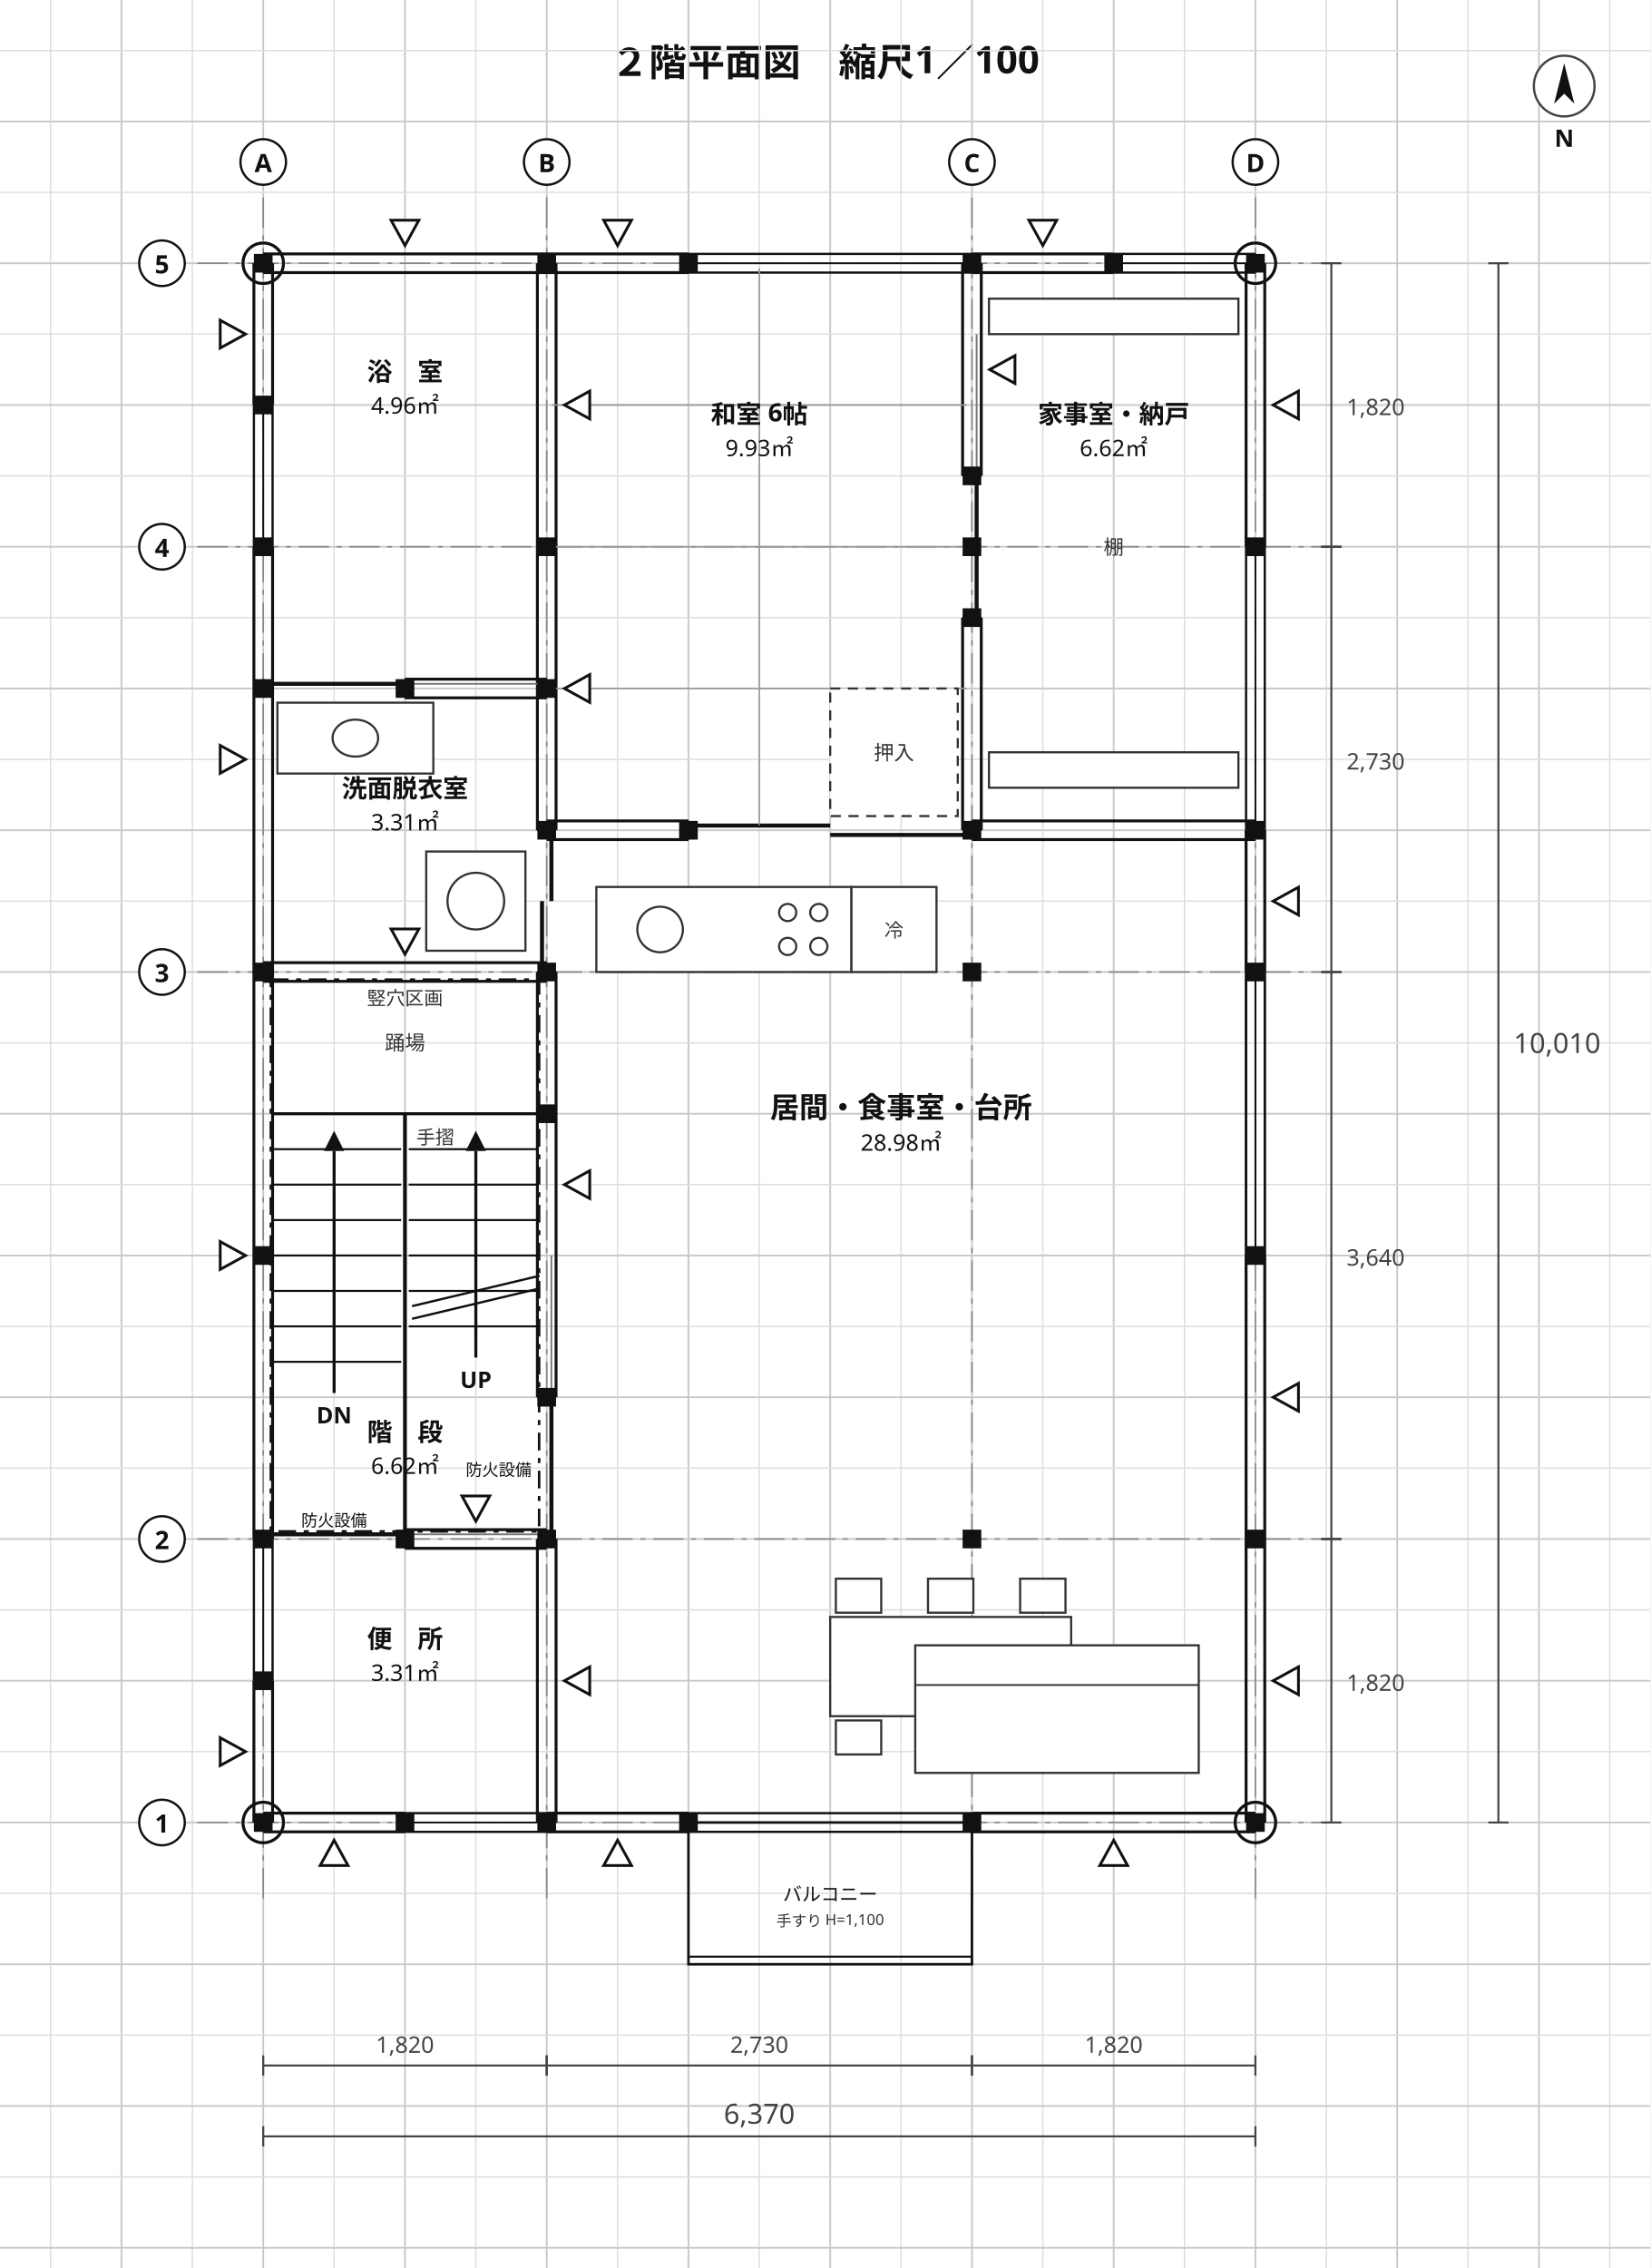
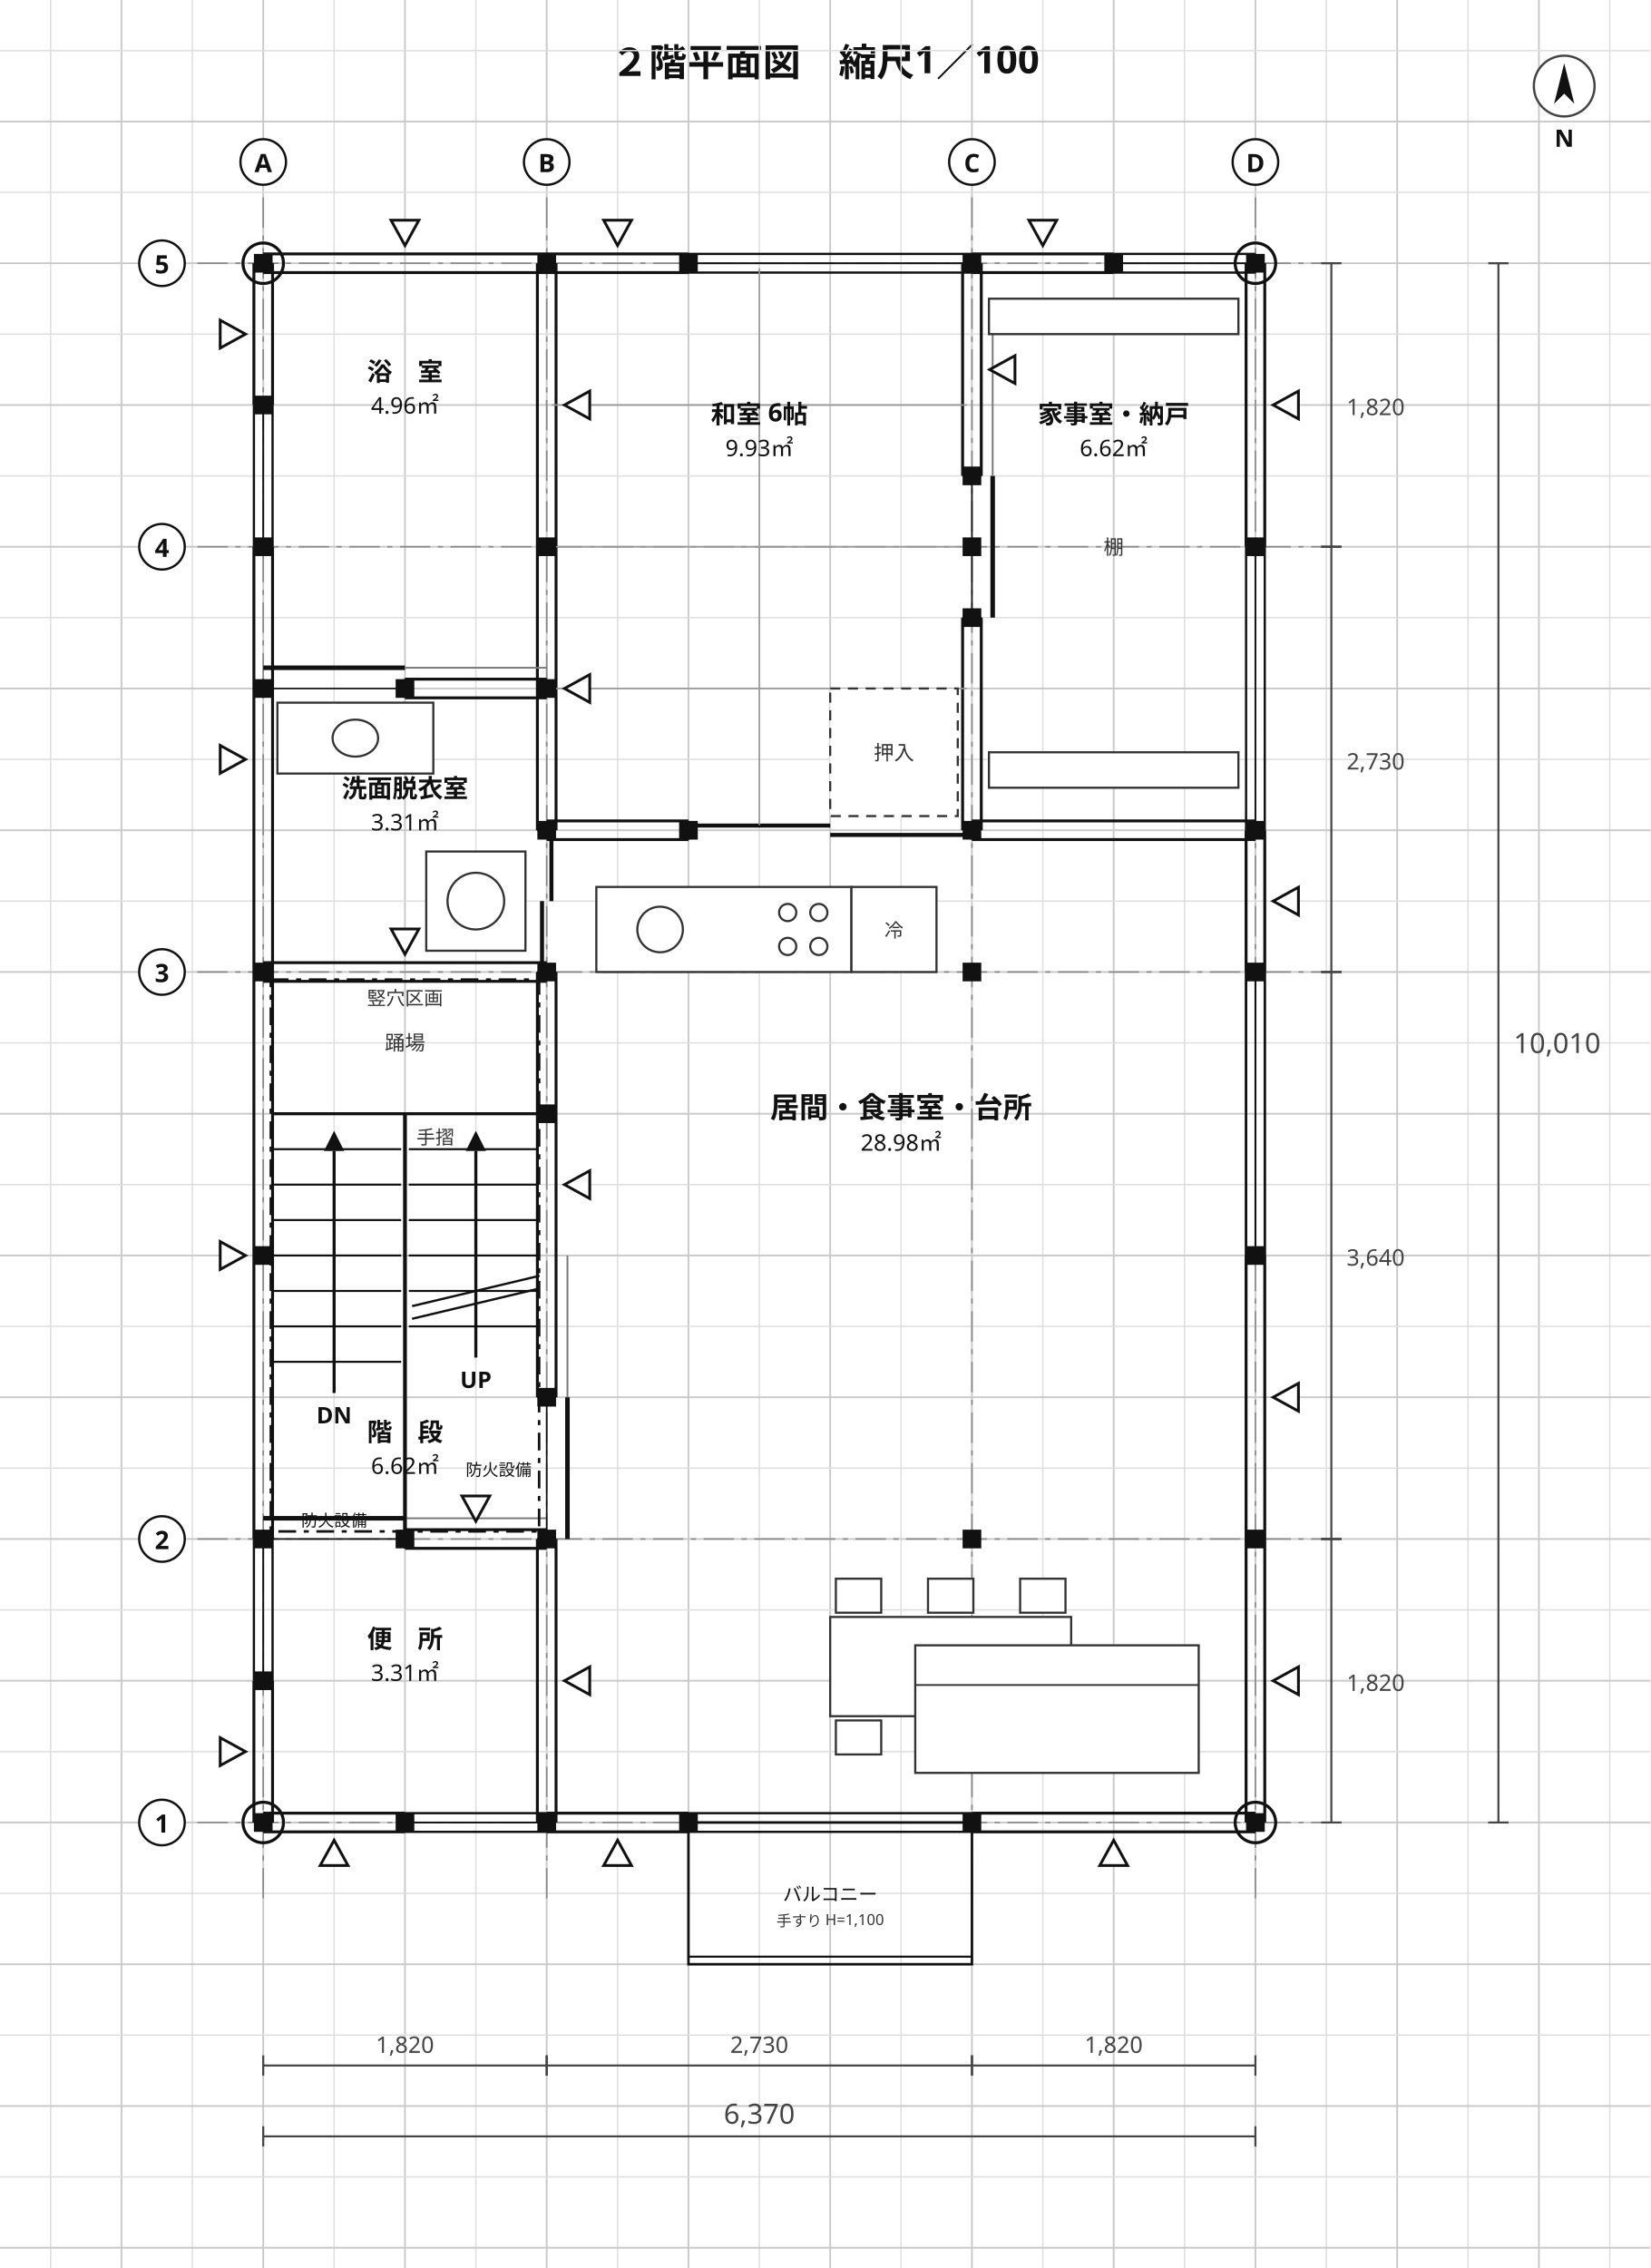
<svg xmlns="http://www.w3.org/2000/svg" viewBox="0 0 652 896" width="652" height="896" font-family="'Hiragino Sans','Hiragino Kaku Gothic ProN','Noto Sans JP','Yu Gothic',Meiryo,'IPAGothic',sans-serif">
  <rect width="652" height="896" fill="#ffffff" />
  <text x="326" y="30" font-size="15" text-anchor="middle" fill="#111" font-weight="700" font-family="'Hiragino Sans','Hiragino Kaku Gothic ProN','Noto Sans JP','Yu Gothic',Meiryo,'IPAGothic',sans-serif">２階平面図　縮尺1／100</text>
  <line x1="20" y1="0" x2="20" y2="896" stroke="#dedede" stroke-width="0.55" />
  <line x1="48" y1="0" x2="48" y2="896" stroke="#c9c9c9" stroke-width="0.7" />
  <line x1="76" y1="0" x2="76" y2="896" stroke="#dedede" stroke-width="0.55" />
  <line x1="104" y1="0" x2="104" y2="896" stroke="#c9c9c9" stroke-width="0.7" />
  <line x1="132" y1="0" x2="132" y2="896" stroke="#dedede" stroke-width="0.55" />
  <line x1="160" y1="0" x2="160" y2="896" stroke="#c9c9c9" stroke-width="0.7" />
  <line x1="188" y1="0" x2="188" y2="896" stroke="#dedede" stroke-width="0.55" />
  <line x1="216" y1="0" x2="216" y2="896" stroke="#c9c9c9" stroke-width="0.7" />
  <line x1="244" y1="0" x2="244" y2="896" stroke="#dedede" stroke-width="0.55" />
  <line x1="272" y1="0" x2="272" y2="896" stroke="#c9c9c9" stroke-width="0.7" />
  <line x1="300" y1="0" x2="300" y2="896" stroke="#dedede" stroke-width="0.55" />
  <line x1="328" y1="0" x2="328" y2="896" stroke="#c9c9c9" stroke-width="0.7" />
  <line x1="356" y1="0" x2="356" y2="896" stroke="#dedede" stroke-width="0.55" />
  <line x1="384" y1="0" x2="384" y2="896" stroke="#c9c9c9" stroke-width="0.7" />
  <line x1="412" y1="0" x2="412" y2="896" stroke="#dedede" stroke-width="0.55" />
  <line x1="440" y1="0" x2="440" y2="896" stroke="#c9c9c9" stroke-width="0.7" />
  <line x1="468" y1="0" x2="468" y2="896" stroke="#dedede" stroke-width="0.55" />
  <line x1="496" y1="0" x2="496" y2="896" stroke="#c9c9c9" stroke-width="0.7" />
  <line x1="524" y1="0" x2="524" y2="896" stroke="#dedede" stroke-width="0.55" />
  <line x1="552" y1="0" x2="552" y2="896" stroke="#c9c9c9" stroke-width="0.7" />
  <line x1="580" y1="0" x2="580" y2="896" stroke="#dedede" stroke-width="0.55" />
  <line x1="608" y1="0" x2="608" y2="896" stroke="#c9c9c9" stroke-width="0.7" />
  <line x1="636" y1="0" x2="636" y2="896" stroke="#dedede" stroke-width="0.55" />
  <line x1="0" y1="20" x2="652" y2="20" stroke="#dedede" stroke-width="0.55" />
  <line x1="0" y1="48" x2="652" y2="48" stroke="#c9c9c9" stroke-width="0.7" />
  <line x1="0" y1="76" x2="652" y2="76" stroke="#dedede" stroke-width="0.55" />
  <line x1="0" y1="104" x2="652" y2="104" stroke="#c9c9c9" stroke-width="0.7" />
  <line x1="0" y1="132" x2="652" y2="132" stroke="#dedede" stroke-width="0.55" />
  <line x1="0" y1="160" x2="652" y2="160" stroke="#c9c9c9" stroke-width="0.7" />
  <line x1="0" y1="188" x2="652" y2="188" stroke="#dedede" stroke-width="0.55" />
  <line x1="0" y1="216" x2="652" y2="216" stroke="#c9c9c9" stroke-width="0.7" />
  <line x1="0" y1="244" x2="652" y2="244" stroke="#dedede" stroke-width="0.55" />
  <line x1="0" y1="272" x2="652" y2="272" stroke="#c9c9c9" stroke-width="0.7" />
  <line x1="0" y1="300" x2="652" y2="300" stroke="#dedede" stroke-width="0.55" />
  <line x1="0" y1="328" x2="652" y2="328" stroke="#c9c9c9" stroke-width="0.7" />
  <line x1="0" y1="356" x2="652" y2="356" stroke="#dedede" stroke-width="0.55" />
  <line x1="0" y1="384" x2="652" y2="384" stroke="#c9c9c9" stroke-width="0.7" />
  <line x1="0" y1="412" x2="652" y2="412" stroke="#dedede" stroke-width="0.55" />
  <line x1="0" y1="440" x2="652" y2="440" stroke="#c9c9c9" stroke-width="0.7" />
  <line x1="0" y1="468" x2="652" y2="468" stroke="#dedede" stroke-width="0.55" />
  <line x1="0" y1="496" x2="652" y2="496" stroke="#c9c9c9" stroke-width="0.7" />
  <line x1="0" y1="524" x2="652" y2="524" stroke="#dedede" stroke-width="0.55" />
  <line x1="0" y1="552" x2="652" y2="552" stroke="#c9c9c9" stroke-width="0.7" />
  <line x1="0" y1="580" x2="652" y2="580" stroke="#dedede" stroke-width="0.55" />
  <line x1="0" y1="608" x2="652" y2="608" stroke="#c9c9c9" stroke-width="0.7" />
  <line x1="0" y1="636" x2="652" y2="636" stroke="#dedede" stroke-width="0.55" />
  <line x1="0" y1="664" x2="652" y2="664" stroke="#c9c9c9" stroke-width="0.7" />
  <line x1="0" y1="692" x2="652" y2="692" stroke="#dedede" stroke-width="0.55" />
  <line x1="0" y1="720" x2="652" y2="720" stroke="#c9c9c9" stroke-width="0.7" />
  <line x1="0" y1="748" x2="652" y2="748" stroke="#dedede" stroke-width="0.55" />
  <line x1="0" y1="776" x2="652" y2="776" stroke="#c9c9c9" stroke-width="0.7" />
  <line x1="0" y1="804" x2="652" y2="804" stroke="#dedede" stroke-width="0.55" />
  <line x1="0" y1="832" x2="652" y2="832" stroke="#c9c9c9" stroke-width="0.7" />
  <line x1="0" y1="860" x2="652" y2="860" stroke="#dedede" stroke-width="0.55" />
  <line x1="0" y1="888" x2="652" y2="888" stroke="#c9c9c9" stroke-width="0.7" />
  <line x1="104" y1="78" x2="104" y2="750" stroke="#888" stroke-width="0.6" stroke-dasharray="12 3 2 3" />
  <line x1="216" y1="78" x2="216" y2="750" stroke="#888" stroke-width="0.6" stroke-dasharray="12 3 2 3" />
  <line x1="384" y1="78" x2="384" y2="750" stroke="#888" stroke-width="0.6" stroke-dasharray="12 3 2 3" />
  <line x1="496" y1="78" x2="496" y2="750" stroke="#888" stroke-width="0.6" stroke-dasharray="12 3 2 3" />
  <line x1="78" y1="720" x2="526" y2="720" stroke="#888" stroke-width="0.6" stroke-dasharray="12 3 2 3" />
  <line x1="78" y1="608" x2="526" y2="608" stroke="#888" stroke-width="0.6" stroke-dasharray="12 3 2 3" />
  <line x1="78" y1="384" x2="526" y2="384" stroke="#888" stroke-width="0.6" stroke-dasharray="12 3 2 3" />
  <line x1="78" y1="216" x2="526" y2="216" stroke="#888" stroke-width="0.6" stroke-dasharray="12 3 2 3" />
  <line x1="78" y1="104" x2="526" y2="104" stroke="#888" stroke-width="0.6" stroke-dasharray="12 3 2 3" />
  <line x1="100.31" y1="720" x2="100.31" y2="664" stroke="#111" stroke-width="1.15" />
  <line x1="107.69" y1="720" x2="107.69" y2="664" stroke="#111" stroke-width="1.15" />
  <line x1="100.31" y1="608" x2="100.31" y2="216" stroke="#111" stroke-width="1.15" />
  <line x1="107.69" y1="608" x2="107.69" y2="216" stroke="#111" stroke-width="1.15" />
  <line x1="100.31" y1="160" x2="100.31" y2="104" stroke="#111" stroke-width="1.15" />
  <line x1="107.69" y1="160" x2="107.69" y2="104" stroke="#111" stroke-width="1.15" />
  <line x1="212.31" y1="720" x2="212.31" y2="608" stroke="#111" stroke-width="1.15" />
  <line x1="219.69" y1="720" x2="219.69" y2="608" stroke="#111" stroke-width="1.15" />
  <line x1="212.31" y1="552" x2="212.31" y2="384" stroke="#111" stroke-width="1.15" />
  <line x1="219.69" y1="552" x2="219.69" y2="384" stroke="#111" stroke-width="1.15" />
  <line x1="212.31" y1="328" x2="212.31" y2="104" stroke="#111" stroke-width="1.15" />
  <line x1="219.69" y1="328" x2="219.69" y2="104" stroke="#111" stroke-width="1.15" />
  <line x1="104" y1="716.31" x2="160" y2="716.31" stroke="#111" stroke-width="1.15" />
  <line x1="104" y1="723.69" x2="160" y2="723.69" stroke="#111" stroke-width="1.15" />
  <line x1="216" y1="716.31" x2="272" y2="716.31" stroke="#111" stroke-width="1.15" />
  <line x1="216" y1="723.69" x2="272" y2="723.69" stroke="#111" stroke-width="1.15" />
  <line x1="384" y1="716.31" x2="496" y2="716.31" stroke="#111" stroke-width="1.15" />
  <line x1="384" y1="723.69" x2="496" y2="723.69" stroke="#111" stroke-width="1.15" />
  <line x1="160" y1="604.31" x2="216" y2="604.31" stroke="#111" stroke-width="1.15" />
  <line x1="160" y1="611.69" x2="216" y2="611.69" stroke="#111" stroke-width="1.15" />
  <line x1="104" y1="380.31" x2="216" y2="380.31" stroke="#111" stroke-width="1.15" />
  <line x1="104" y1="387.69" x2="216" y2="387.69" stroke="#111" stroke-width="1.15" />
  <line x1="160" y1="268.31" x2="216" y2="268.31" stroke="#111" stroke-width="1.15" />
  <line x1="160" y1="275.69" x2="216" y2="275.69" stroke="#111" stroke-width="1.15" />
  <line x1="104" y1="100.31" x2="272" y2="100.31" stroke="#111" stroke-width="1.15" />
  <line x1="104" y1="107.69" x2="272" y2="107.69" stroke="#111" stroke-width="1.15" />
  <line x1="384" y1="100.31" x2="440" y2="100.31" stroke="#111" stroke-width="1.15" />
  <line x1="384" y1="107.69" x2="440" y2="107.69" stroke="#111" stroke-width="1.15" />
  <line x1="492.31" y1="720" x2="492.31" y2="496" stroke="#111" stroke-width="1.15" />
  <line x1="499.69" y1="720" x2="499.69" y2="496" stroke="#111" stroke-width="1.15" />
  <line x1="492.31" y1="384" x2="492.31" y2="328" stroke="#111" stroke-width="1.15" />
  <line x1="499.69" y1="384" x2="499.69" y2="328" stroke="#111" stroke-width="1.15" />
  <line x1="492.31" y1="216" x2="492.31" y2="104" stroke="#111" stroke-width="1.15" />
  <line x1="499.69" y1="216" x2="499.69" y2="104" stroke="#111" stroke-width="1.15" />
  <line x1="216" y1="324.31" x2="272" y2="324.31" stroke="#111" stroke-width="1.15" />
  <line x1="216" y1="331.69" x2="272" y2="331.69" stroke="#111" stroke-width="1.15" />
  <line x1="384" y1="324.31" x2="496" y2="324.31" stroke="#111" stroke-width="1.15" />
  <line x1="384" y1="331.69" x2="496" y2="331.69" stroke="#111" stroke-width="1.15" />
  <line x1="380.31" y1="328" x2="380.31" y2="244" stroke="#111" stroke-width="1.15" />
  <line x1="387.69" y1="328" x2="387.69" y2="244" stroke="#111" stroke-width="1.15" />
  <line x1="380.31" y1="188" x2="380.31" y2="104" stroke="#111" stroke-width="1.15" />
  <line x1="387.69" y1="188" x2="387.69" y2="104" stroke="#111" stroke-width="1.15" />
  <line x1="272" y1="716.31" x2="384" y2="716.31" stroke="#111" stroke-width="0.9" />
  <line x1="272" y1="723.69" x2="384" y2="723.69" stroke="#111" stroke-width="0.9" />
  <line x1="272" y1="720" x2="384" y2="720" stroke="#111" stroke-width="0.7" />
  <line x1="272" y1="716.31" x2="272" y2="723.69" stroke="#111" stroke-width="1.0" />
  <line x1="384" y1="716.31" x2="384" y2="723.69" stroke="#111" stroke-width="1.0" />
  <line x1="160" y1="716.31" x2="216" y2="716.31" stroke="#111" stroke-width="0.9" />
  <line x1="160" y1="723.69" x2="216" y2="723.69" stroke="#111" stroke-width="0.9" />
  <line x1="160" y1="720" x2="216" y2="720" stroke="#111" stroke-width="0.7" />
  <line x1="160" y1="716.31" x2="160" y2="723.69" stroke="#111" stroke-width="1.0" />
  <line x1="216" y1="716.31" x2="216" y2="723.69" stroke="#111" stroke-width="1.0" />
  <line x1="272" y1="100.31" x2="384" y2="100.31" stroke="#111" stroke-width="0.9" />
  <line x1="272" y1="107.69" x2="384" y2="107.69" stroke="#111" stroke-width="0.9" />
  <line x1="272" y1="104" x2="384" y2="104" stroke="#111" stroke-width="0.7" />
  <line x1="272" y1="100.31" x2="272" y2="107.69" stroke="#111" stroke-width="1.0" />
  <line x1="384" y1="100.31" x2="384" y2="107.69" stroke="#111" stroke-width="1.0" />
  <line x1="440" y1="100.31" x2="496" y2="100.31" stroke="#111" stroke-width="0.9" />
  <line x1="440" y1="107.69" x2="496" y2="107.69" stroke="#111" stroke-width="0.9" />
  <line x1="440" y1="104" x2="496" y2="104" stroke="#111" stroke-width="0.7" />
  <line x1="440" y1="100.31" x2="440" y2="107.69" stroke="#111" stroke-width="1.0" />
  <line x1="496" y1="100.31" x2="496" y2="107.69" stroke="#111" stroke-width="1.0" />
  <line x1="100.31" y1="664" x2="100.31" y2="608" stroke="#111" stroke-width="0.9" />
  <line x1="107.69" y1="664" x2="107.69" y2="608" stroke="#111" stroke-width="0.9" />
  <line x1="104" y1="664" x2="104" y2="608" stroke="#111" stroke-width="0.7" />
  <line x1="100.31" y1="664" x2="107.69" y2="664" stroke="#111" stroke-width="1.0" />
  <line x1="100.31" y1="608" x2="107.69" y2="608" stroke="#111" stroke-width="1.0" />
  <line x1="100.31" y1="216" x2="100.31" y2="160" stroke="#111" stroke-width="0.9" />
  <line x1="107.69" y1="216" x2="107.69" y2="160" stroke="#111" stroke-width="0.9" />
  <line x1="104" y1="216" x2="104" y2="160" stroke="#111" stroke-width="0.7" />
  <line x1="100.31" y1="216" x2="107.69" y2="216" stroke="#111" stroke-width="1.0" />
  <line x1="100.31" y1="160" x2="107.69" y2="160" stroke="#111" stroke-width="1.0" />
  <line x1="492.31" y1="496" x2="492.31" y2="384" stroke="#111" stroke-width="0.9" />
  <line x1="499.69" y1="496" x2="499.69" y2="384" stroke="#111" stroke-width="0.9" />
  <line x1="496" y1="496" x2="496" y2="384" stroke="#111" stroke-width="0.7" />
  <line x1="492.31" y1="496" x2="499.69" y2="496" stroke="#111" stroke-width="1.0" />
  <line x1="492.31" y1="384" x2="499.69" y2="384" stroke="#111" stroke-width="1.0" />
  <line x1="492.31" y1="496" x2="492.31" y2="384" stroke="#111" stroke-width="0.9" />
  <line x1="499.69" y1="496" x2="499.69" y2="384" stroke="#111" stroke-width="0.9" />
  <line x1="496" y1="496" x2="496" y2="384" stroke="#111" stroke-width="0.7" />
  <line x1="492.31" y1="496" x2="499.69" y2="496" stroke="#111" stroke-width="1.0" />
  <line x1="492.31" y1="384" x2="499.69" y2="384" stroke="#111" stroke-width="1.0" />
  <line x1="492.31" y1="328" x2="492.31" y2="216" stroke="#111" stroke-width="0.9" />
  <line x1="499.69" y1="328" x2="499.69" y2="216" stroke="#111" stroke-width="0.9" />
  <line x1="496" y1="328" x2="496" y2="216" stroke="#111" stroke-width="0.7" />
  <line x1="492.31" y1="328" x2="499.69" y2="328" stroke="#111" stroke-width="1.0" />
  <line x1="492.31" y1="216" x2="499.69" y2="216" stroke="#111" stroke-width="1.0" />
  <line x1="104" y1="604.31" x2="104" y2="611.69" stroke="#111" stroke-width="1.0" />
  <line x1="160" y1="604.31" x2="160" y2="611.69" stroke="#111" stroke-width="1.0" />
-   <line x1="104" y1="606.15" x2="160" y2="606.15" stroke="#111" stroke-width="1.6" />
-   <line x1="160" y1="606.15" x2="216" y2="606.15" stroke="#777" stroke-width="0.7" />
+   <line x1="104" y1="608" x2="160" y2="608" stroke="#111" stroke-width="0.6" />
+   <line x1="104" y1="599.81" x2="160" y2="599.81" stroke="#111" stroke-width="1.8" />
+   <line x1="160" y1="599.81" x2="216" y2="599.81" stroke="#777" stroke-width="0.7" />
  <text x="132" y="603" font-size="6.5" text-anchor="middle" fill="#111" font-weight="400" font-family="'Hiragino Sans','Hiragino Kaku Gothic ProN','Noto Sans JP','Yu Gothic',Meiryo,'IPAGothic',sans-serif">防火設備</text>
  <line x1="212.31" y1="608" x2="219.69" y2="608" stroke="#111" stroke-width="1.0" />
  <line x1="212.31" y1="552" x2="219.69" y2="552" stroke="#111" stroke-width="1.0" />
-   <line x1="217.85" y1="608" x2="217.85" y2="552" stroke="#111" stroke-width="1.6" />
-   <line x1="217.85" y1="552" x2="217.85" y2="496" stroke="#777" stroke-width="0.7" />
+   <line x1="216" y1="608" x2="216" y2="552" stroke="#111" stroke-width="0.6" />
+   <line x1="224.19" y1="608" x2="224.19" y2="552" stroke="#111" stroke-width="1.8" />
+   <line x1="224.19" y1="552" x2="224.19" y2="496" stroke="#777" stroke-width="0.7" />
  <text x="210" y="583" font-size="6.5" text-anchor="end" fill="#111" font-weight="400" font-family="'Hiragino Sans','Hiragino Kaku Gothic ProN','Noto Sans JP','Yu Gothic',Meiryo,'IPAGothic',sans-serif">防火設備</text>
  <line x1="214.15" y1="384" x2="214.15" y2="356" stroke="#111" stroke-width="1.6" />
  <line x1="217.85" y1="356" x2="217.85" y2="328" stroke="#111" stroke-width="1.6" />
  <line x1="212.31" y1="384" x2="219.69" y2="384" stroke="#111" stroke-width="1.0" />
  <line x1="212.31" y1="328" x2="219.69" y2="328" stroke="#111" stroke-width="1.0" />
  <line x1="104" y1="268.31" x2="104" y2="275.69" stroke="#111" stroke-width="1.0" />
  <line x1="160" y1="268.31" x2="160" y2="275.69" stroke="#111" stroke-width="1.0" />
-   <line x1="104" y1="270.15" x2="160" y2="270.15" stroke="#111" stroke-width="1.6" />
-   <line x1="160" y1="270.15" x2="216" y2="270.15" stroke="#777" stroke-width="0.7" />
+   <line x1="104" y1="272" x2="160" y2="272" stroke="#111" stroke-width="0.6" />
+   <line x1="104" y1="263.81" x2="160" y2="263.81" stroke="#111" stroke-width="1.8" />
+   <line x1="160" y1="263.81" x2="216" y2="263.81" stroke="#777" stroke-width="0.7" />
  <line x1="272" y1="326.15" x2="328" y2="326.15" stroke="#111" stroke-width="1.6" />
  <line x1="328" y1="329.85" x2="384" y2="329.85" stroke="#111" stroke-width="1.6" />
  <line x1="272" y1="324.31" x2="272" y2="331.69" stroke="#111" stroke-width="1.0" />
  <line x1="384" y1="324.31" x2="384" y2="331.69" stroke="#111" stroke-width="1.0" />
  <line x1="380.31" y1="244" x2="387.69" y2="244" stroke="#111" stroke-width="1.0" />
  <line x1="380.31" y1="188" x2="387.69" y2="188" stroke="#111" stroke-width="1.0" />
-   <line x1="385.85" y1="244" x2="385.85" y2="188" stroke="#111" stroke-width="1.6" />
-   <line x1="385.85" y1="188" x2="385.85" y2="132" stroke="#777" stroke-width="0.7" />
+   <line x1="384" y1="244" x2="384" y2="188" stroke="#111" stroke-width="0.6" />
+   <line x1="392.19" y1="244" x2="392.19" y2="188" stroke="#111" stroke-width="1.8" />
+   <line x1="392.19" y1="188" x2="392.19" y2="132" stroke="#777" stroke-width="0.7" />
  <rect x="272" y="720" width="112" height="56" fill="none" stroke="#111" stroke-width="1.0" />
  <line x1="272" y1="773" x2="384" y2="773" stroke="#111" stroke-width="0.8" />
  <text x="328" y="751" font-size="7.5" text-anchor="middle" fill="#111" font-weight="400" font-family="'Hiragino Sans','Hiragino Kaku Gothic ProN','Noto Sans JP','Yu Gothic',Meiryo,'IPAGothic',sans-serif">バルコニー</text>
  <text x="328" y="761" font-size="6" text-anchor="middle" fill="#333" font-weight="400" font-family="'Hiragino Sans','Hiragino Kaku Gothic ProN','Noto Sans JP','Yu Gothic',Meiryo,'IPAGothic',sans-serif">手すり H=1,100</text>
  <rect x="109.6" y="277.6" width="61.6" height="28" fill="#fff" stroke="#333" stroke-width="0.85" />
  <ellipse cx="140.4" cy="291.6" rx="9.0" ry="7.3" fill="#fff" stroke="#333" stroke-width="0.85" />
  <rect x="168.4" y="336.4" width="39.2" height="39.2" fill="#fff" stroke="#333" stroke-width="0.85" />
  <ellipse cx="188.0" cy="356.0" rx="11.2" ry="11.2" fill="#fff" stroke="#333" stroke-width="0.85" />
  <rect x="235.6" y="350.4" width="100.8" height="33.6" fill="#fff" stroke="#333" stroke-width="0.85" />
  <ellipse cx="260.8" cy="367.2" rx="9.0" ry="9.0" fill="#fff" stroke="#333" stroke-width="0.85" />
  <ellipse cx="311.2" cy="373.9" rx="3.4" ry="3.4" fill="#fff" stroke="#333" stroke-width="0.85" />
  <ellipse cx="311.2" cy="360.5" rx="3.4" ry="3.4" fill="#fff" stroke="#333" stroke-width="0.85" />
  <ellipse cx="323.5" cy="373.9" rx="3.4" ry="3.4" fill="#fff" stroke="#333" stroke-width="0.85" />
  <ellipse cx="323.5" cy="360.5" rx="3.4" ry="3.4" fill="#fff" stroke="#333" stroke-width="0.85" />
  <rect x="336.4" y="350.4" width="33.6" height="33.6" fill="#fff" stroke="#333" stroke-width="0.85" />
  <text x="353.2" y="370.2" font-size="7.5" text-anchor="middle" fill="#333" font-weight="400" font-family="'Hiragino Sans','Hiragino Kaku Gothic ProN','Noto Sans JP','Yu Gothic',Meiryo,'IPAGothic',sans-serif">冷</text>
  <rect x="328" y="638.8" width="95.2" height="39.2" fill="#fff" stroke="#333" stroke-width="0.85" />
  <rect x="330.24" y="679.68" width="17.92" height="13.44" fill="#fff" stroke="#333" stroke-width="0.85" />
  <rect x="330.24" y="623.68" width="17.92" height="13.44" fill="#fff" stroke="#333" stroke-width="0.85" />
  <rect x="366.64" y="679.68" width="17.92" height="13.44" fill="#fff" stroke="#333" stroke-width="0.85" />
  <rect x="366.64" y="623.68" width="17.92" height="13.44" fill="#fff" stroke="#333" stroke-width="0.85" />
  <rect x="403.04" y="679.68" width="17.92" height="13.44" fill="#fff" stroke="#333" stroke-width="0.85" />
  <rect x="403.04" y="623.68" width="17.92" height="13.44" fill="#fff" stroke="#333" stroke-width="0.85" />
  <rect x="361.6" y="650" width="112" height="50.4" fill="#fff" stroke="#333" stroke-width="0.85" />
  <line x1="361.6" y1="665.68" x2="473.6" y2="665.68" stroke="#333" stroke-width="0.7" />
  <line x1="218" y1="272" x2="382" y2="272" stroke="#999" stroke-width="0.6" />
  <line x1="218" y1="216" x2="382" y2="216" stroke="#999" stroke-width="0.6" />
  <line x1="218" y1="160" x2="382" y2="160" stroke="#999" stroke-width="0.6" />
  <line x1="300" y1="326" x2="300" y2="106" stroke="#999" stroke-width="0.6" />
  <rect x="328" y="272" width="50.4" height="50.4" fill="#fff" stroke="#333" stroke-width="0.85" stroke-dasharray="4 3" />
  <text x="353.2" y="300.2" font-size="8" text-anchor="middle" fill="#333" font-weight="400" font-family="'Hiragino Sans','Hiragino Kaku Gothic ProN','Noto Sans JP','Yu Gothic',Meiryo,'IPAGothic',sans-serif">押入</text>
  <rect x="390.72" y="297.2" width="98.56" height="14" fill="#fff" stroke="#333" stroke-width="0.85" />
  <rect x="390.72" y="118" width="98.56" height="14" fill="#fff" stroke="#333" stroke-width="0.85" />
  <text x="440" y="219" font-size="8" text-anchor="middle" fill="#333" font-weight="400" font-family="'Hiragino Sans','Hiragino Kaku Gothic ProN','Noto Sans JP','Yu Gothic',Meiryo,'IPAGothic',sans-serif">棚</text>
  <line x1="107.69" y1="440" x2="212.31" y2="440" stroke="#111" stroke-width="1.2" />
  <text x="160" y="414.8" font-size="8" text-anchor="middle" fill="#333" font-weight="400" font-family="'Hiragino Sans','Hiragino Kaku Gothic ProN','Noto Sans JP','Yu Gothic',Meiryo,'IPAGothic',sans-serif">踊場</text>
  <line x1="160" y1="608" x2="160" y2="440" stroke="#111" stroke-width="1.5" />
  <text x="172" y="452" font-size="7.5" text-anchor="middle" fill="#333" font-weight="400" font-family="'Hiragino Sans','Hiragino Kaku Gothic ProN','Noto Sans JP','Yu Gothic',Meiryo,'IPAGothic',sans-serif">手摺</text>
  <line x1="161.5" y1="454" x2="212.31" y2="454" stroke="#111" stroke-width="0.8" />
  <line x1="161.5" y1="468" x2="212.31" y2="468" stroke="#111" stroke-width="0.8" />
  <line x1="161.5" y1="482" x2="212.31" y2="482" stroke="#111" stroke-width="0.8" />
  <line x1="161.5" y1="496" x2="212.31" y2="496" stroke="#111" stroke-width="0.8" />
  <line x1="161.5" y1="510" x2="212.31" y2="510" stroke="#111" stroke-width="0.8" />
  <line x1="161.5" y1="524" x2="212.31" y2="524" stroke="#111" stroke-width="0.8" />
  <line x1="107.69" y1="454" x2="158.5" y2="454" stroke="#111" stroke-width="0.8" />
  <line x1="107.69" y1="468" x2="158.5" y2="468" stroke="#111" stroke-width="0.8" />
  <line x1="107.69" y1="482" x2="158.5" y2="482" stroke="#111" stroke-width="0.8" />
  <line x1="107.69" y1="496" x2="158.5" y2="496" stroke="#111" stroke-width="0.8" />
  <line x1="107.69" y1="510" x2="158.5" y2="510" stroke="#111" stroke-width="0.8" />
  <line x1="107.69" y1="524" x2="158.5" y2="524" stroke="#111" stroke-width="0.8" />
  <line x1="107.69" y1="538" x2="158.5" y2="538" stroke="#111" stroke-width="0.8" />
  <line x1="188" y1="536.32" x2="188" y2="454.72" stroke="#111" stroke-width="1.2" />
  <polygon points="188,446.72 184,454.72 192,454.72" fill="#111" />
  <text x="188" y="548.32" font-size="9" text-anchor="middle" fill="#111" font-weight="700" font-family="'Hiragino Sans','Hiragino Kaku Gothic ProN','Noto Sans JP','Yu Gothic',Meiryo,'IPAGothic',sans-serif">UP</text>
  <line x1="162.8" y1="516" x2="213.2" y2="504" stroke="#111" stroke-width="0.9" />
  <line x1="162.8" y1="521" x2="213.2" y2="509" stroke="#111" stroke-width="0.9" />
  <line x1="132" y1="550.32" x2="132" y2="454.72" stroke="#111" stroke-width="1.2" />
  <polygon points="132,446.72 128,454.72 136,454.72" fill="#111" />
  <text x="132" y="562.32" font-size="9" text-anchor="middle" fill="#111" font-weight="700" font-family="'Hiragino Sans','Hiragino Kaku Gothic ProN','Noto Sans JP','Yu Gothic',Meiryo,'IPAGothic',sans-serif">DN</text>
  <rect x="107" y="387" width="106" height="218" fill="none" stroke="#111" stroke-width="1.0" stroke-dasharray="7 3 2 3" />
  <text x="160" y="397" font-size="7.5" text-anchor="middle" fill="#333" font-weight="400" font-family="'Hiragino Sans','Hiragino Kaku Gothic ProN','Noto Sans JP','Yu Gothic',Meiryo,'IPAGothic',sans-serif">竪穴区画</text>
  <polygon points="97,692 87,686.5 87,697.5" fill="#fff" stroke="#111" stroke-width="1.1" />
  <polygon points="97,496 87,490.5 87,501.5" fill="#fff" stroke="#111" stroke-width="1.1" />
  <polygon points="97,300 87,294.5 87,305.5" fill="#fff" stroke="#111" stroke-width="1.1" />
  <polygon points="97,132 87,126.5 87,137.5" fill="#fff" stroke="#111" stroke-width="1.1" />
  <polygon points="223,664 233,658.5 233,669.5" fill="#fff" stroke="#111" stroke-width="1.1" />
  <polygon points="223,468 233,462.5 233,473.5" fill="#fff" stroke="#111" stroke-width="1.1" />
  <polygon points="223,272 233,266.5 233,277.5" fill="#fff" stroke="#111" stroke-width="1.1" />
  <polygon points="223,160 233,154.5 233,165.5" fill="#fff" stroke="#111" stroke-width="1.1" />
  <polygon points="391,146 401,140.5 401,151.5" fill="#fff" stroke="#111" stroke-width="1.1" />
  <polygon points="503,664 513,658.5 513,669.5" fill="#fff" stroke="#111" stroke-width="1.1" />
  <polygon points="503,552 513,546.5 513,557.5" fill="#fff" stroke="#111" stroke-width="1.1" />
  <polygon points="503,356 513,350.5 513,361.5" fill="#fff" stroke="#111" stroke-width="1.1" />
  <polygon points="503,160 513,154.5 513,165.5" fill="#fff" stroke="#111" stroke-width="1.1" />
  <polygon points="132,727 126.5,737 137.5,737" fill="#fff" stroke="#111" stroke-width="1.1" />
  <polygon points="244,727 238.5,737 249.5,737" fill="#fff" stroke="#111" stroke-width="1.1" />
  <polygon points="440,727 434.5,737 445.5,737" fill="#fff" stroke="#111" stroke-width="1.1" />
  <polygon points="188,601 182.5,591 193.5,591" fill="#fff" stroke="#111" stroke-width="1.1" />
  <polygon points="160,377 154.5,367 165.5,367" fill="#fff" stroke="#111" stroke-width="1.1" />
  <polygon points="160,97 154.5,87 165.5,87" fill="#fff" stroke="#111" stroke-width="1.1" />
  <polygon points="244,97 238.5,87 249.5,87" fill="#fff" stroke="#111" stroke-width="1.1" />
  <polygon points="412,97 406.5,87 417.5,87" fill="#fff" stroke="#111" stroke-width="1.1" />
  <rect x="100.31" y="660.31" width="7.38" height="7.38" fill="#111" />
  <rect x="100.31" y="604.31" width="7.38" height="7.38" fill="#111" />
  <rect x="100.31" y="492.31" width="7.38" height="7.38" fill="#111" />
  <rect x="100.31" y="380.31" width="7.38" height="7.38" fill="#111" />
  <rect x="100.31" y="268.31" width="7.38" height="7.38" fill="#111" />
  <rect x="100.31" y="212.31" width="7.38" height="7.38" fill="#111" />
  <rect x="100.31" y="156.31" width="7.38" height="7.38" fill="#111" />
  <rect x="156.31" y="716.31" width="7.38" height="7.38" fill="#111" />
  <rect x="156.31" y="604.31" width="7.38" height="7.38" fill="#111" />
  <rect x="156.31" y="268.31" width="7.38" height="7.38" fill="#111" />
  <rect x="212.31" y="716.31" width="7.38" height="7.38" fill="#111" />
  <rect x="212.31" y="604.31" width="7.38" height="7.38" fill="#111" />
  <rect x="212.31" y="548.31" width="7.38" height="7.38" fill="#111" />
  <rect x="212.31" y="436.31" width="7.38" height="7.38" fill="#111" />
  <rect x="212.31" y="380.31" width="7.38" height="7.38" fill="#111" />
  <rect x="212.31" y="324.31" width="7.38" height="7.38" fill="#111" />
  <rect x="212.31" y="268.31" width="7.38" height="7.38" fill="#111" />
  <rect x="212.31" y="212.31" width="7.38" height="7.38" fill="#111" />
  <rect x="212.31" y="100.31" width="7.38" height="7.38" fill="#111" />
  <rect x="268.31" y="716.31" width="7.38" height="7.38" fill="#111" />
  <rect x="268.31" y="324.31" width="7.38" height="7.38" fill="#111" />
  <rect x="268.31" y="100.31" width="7.38" height="7.38" fill="#111" />
  <rect x="380.31" y="716.31" width="7.38" height="7.38" fill="#111" />
  <rect x="380.31" y="604.31" width="7.38" height="7.38" fill="#111" />
  <rect x="380.31" y="380.31" width="7.38" height="7.38" fill="#111" />
  <rect x="380.31" y="324.31" width="7.38" height="7.38" fill="#111" />
  <rect x="380.31" y="240.31" width="7.38" height="7.38" fill="#111" />
  <rect x="380.31" y="212.31" width="7.38" height="7.38" fill="#111" />
  <rect x="380.31" y="184.31" width="7.38" height="7.38" fill="#111" />
  <rect x="380.31" y="100.31" width="7.38" height="7.38" fill="#111" />
  <rect x="436.31" y="100.31" width="7.38" height="7.38" fill="#111" />
  <rect x="492.31" y="604.31" width="7.38" height="7.38" fill="#111" />
  <rect x="492.31" y="492.31" width="7.38" height="7.38" fill="#111" />
  <rect x="492.31" y="380.31" width="7.38" height="7.38" fill="#111" />
  <rect x="492.31" y="324.31" width="7.38" height="7.38" fill="#111" />
  <rect x="492.31" y="212.31" width="7.38" height="7.38" fill="#111" />
  <rect x="100.31" y="716.31" width="7.38" height="7.38" fill="#111" />
  <circle cx="104" cy="720" r="8" fill="none" stroke="#111" stroke-width="1.2" />
  <rect x="100.31" y="100.31" width="7.38" height="7.38" fill="#111" />
  <circle cx="104" cy="104" r="8" fill="none" stroke="#111" stroke-width="1.2" />
  <rect x="492.31" y="716.31" width="7.38" height="7.38" fill="#111" />
  <circle cx="496" cy="720" r="8" fill="none" stroke="#111" stroke-width="1.2" />
  <rect x="492.31" y="100.31" width="7.38" height="7.38" fill="#111" />
  <circle cx="496" cy="104" r="8" fill="none" stroke="#111" stroke-width="1.2" />
  <text x="160" y="651.04" font-size="10" text-anchor="middle" fill="#111" font-weight="700" font-family="'Hiragino Sans','Hiragino Kaku Gothic ProN','Noto Sans JP','Yu Gothic',Meiryo,'IPAGothic',sans-serif">便　所</text>
  <text x="160" y="664.04" font-size="9" text-anchor="middle" fill="#111" font-weight="400" font-family="'Hiragino Sans','Hiragino Kaku Gothic ProN','Noto Sans JP','Yu Gothic',Meiryo,'IPAGothic',sans-serif">3.31㎡</text>
  <text x="160" y="569.28" font-size="10" text-anchor="middle" fill="#111" font-weight="700" font-family="'Hiragino Sans','Hiragino Kaku Gothic ProN','Noto Sans JP','Yu Gothic',Meiryo,'IPAGothic',sans-serif">階　段</text>
  <text x="160" y="582.28" font-size="9" text-anchor="middle" fill="#111" font-weight="400" font-family="'Hiragino Sans','Hiragino Kaku Gothic ProN','Noto Sans JP','Yu Gothic',Meiryo,'IPAGothic',sans-serif">6.62㎡</text>
  <text x="160" y="315.04" font-size="10" text-anchor="middle" fill="#111" font-weight="700" font-family="'Hiragino Sans','Hiragino Kaku Gothic ProN','Noto Sans JP','Yu Gothic',Meiryo,'IPAGothic',sans-serif">洗面脱衣室</text>
  <text x="160" y="328.04" font-size="9" text-anchor="middle" fill="#111" font-weight="400" font-family="'Hiragino Sans','Hiragino Kaku Gothic ProN','Noto Sans JP','Yu Gothic',Meiryo,'IPAGothic',sans-serif">3.31㎡</text>
  <text x="160" y="150.4" font-size="10" text-anchor="middle" fill="#111" font-weight="700" font-family="'Hiragino Sans','Hiragino Kaku Gothic ProN','Noto Sans JP','Yu Gothic',Meiryo,'IPAGothic',sans-serif">浴　室</text>
  <text x="160" y="163.4" font-size="9" text-anchor="middle" fill="#111" font-weight="400" font-family="'Hiragino Sans','Hiragino Kaku Gothic ProN','Noto Sans JP','Yu Gothic',Meiryo,'IPAGothic',sans-serif">4.96㎡</text>
  <text x="356" y="441.6" font-size="11.5" text-anchor="middle" fill="#111" font-weight="700" font-family="'Hiragino Sans','Hiragino Kaku Gothic ProN','Noto Sans JP','Yu Gothic',Meiryo,'IPAGothic',sans-serif">居間・食事室・台所</text>
  <text x="356" y="454.6" font-size="9" text-anchor="middle" fill="#111" font-weight="400" font-family="'Hiragino Sans','Hiragino Kaku Gothic ProN','Noto Sans JP','Yu Gothic',Meiryo,'IPAGothic',sans-serif">28.98㎡</text>
  <text x="300" y="167.2" font-size="10" text-anchor="middle" fill="#111" font-weight="700" font-family="'Hiragino Sans','Hiragino Kaku Gothic ProN','Noto Sans JP','Yu Gothic',Meiryo,'IPAGothic',sans-serif">和室 6帖</text>
  <text x="300" y="180.2" font-size="9" text-anchor="middle" fill="#111" font-weight="400" font-family="'Hiragino Sans','Hiragino Kaku Gothic ProN','Noto Sans JP','Yu Gothic',Meiryo,'IPAGothic',sans-serif">9.93㎡</text>
  <text x="440" y="167.2" font-size="10" text-anchor="middle" fill="#111" font-weight="700" font-family="'Hiragino Sans','Hiragino Kaku Gothic ProN','Noto Sans JP','Yu Gothic',Meiryo,'IPAGothic',sans-serif">家事室・納戸</text>
  <text x="440" y="180.2" font-size="9" text-anchor="middle" fill="#111" font-weight="400" font-family="'Hiragino Sans','Hiragino Kaku Gothic ProN','Noto Sans JP','Yu Gothic',Meiryo,'IPAGothic',sans-serif">6.62㎡</text>
  <circle cx="104" cy="64" r="9" fill="#fff" stroke="#111" stroke-width="0.9" />
  <text x="104" y="68" font-size="10" text-anchor="middle" fill="#111" font-weight="700" font-family="'Hiragino Sans','Hiragino Kaku Gothic ProN','Noto Sans JP','Yu Gothic',Meiryo,'IPAGothic',sans-serif">A</text>
  <circle cx="216" cy="64" r="9" fill="#fff" stroke="#111" stroke-width="0.9" />
  <text x="216" y="68" font-size="10" text-anchor="middle" fill="#111" font-weight="700" font-family="'Hiragino Sans','Hiragino Kaku Gothic ProN','Noto Sans JP','Yu Gothic',Meiryo,'IPAGothic',sans-serif">B</text>
  <circle cx="384" cy="64" r="9" fill="#fff" stroke="#111" stroke-width="0.9" />
  <text x="384" y="68" font-size="10" text-anchor="middle" fill="#111" font-weight="700" font-family="'Hiragino Sans','Hiragino Kaku Gothic ProN','Noto Sans JP','Yu Gothic',Meiryo,'IPAGothic',sans-serif">C</text>
  <circle cx="496" cy="64" r="9" fill="#fff" stroke="#111" stroke-width="0.9" />
  <text x="496" y="68" font-size="10" text-anchor="middle" fill="#111" font-weight="700" font-family="'Hiragino Sans','Hiragino Kaku Gothic ProN','Noto Sans JP','Yu Gothic',Meiryo,'IPAGothic',sans-serif">D</text>
  <circle cx="64" cy="720" r="9" fill="#fff" stroke="#111" stroke-width="0.9" />
  <text x="64" y="724" font-size="10" text-anchor="middle" fill="#111" font-weight="700" font-family="'Hiragino Sans','Hiragino Kaku Gothic ProN','Noto Sans JP','Yu Gothic',Meiryo,'IPAGothic',sans-serif">1</text>
  <circle cx="64" cy="608" r="9" fill="#fff" stroke="#111" stroke-width="0.9" />
  <text x="64" y="612" font-size="10" text-anchor="middle" fill="#111" font-weight="700" font-family="'Hiragino Sans','Hiragino Kaku Gothic ProN','Noto Sans JP','Yu Gothic',Meiryo,'IPAGothic',sans-serif">2</text>
  <circle cx="64" cy="384" r="9" fill="#fff" stroke="#111" stroke-width="0.9" />
  <text x="64" y="388" font-size="10" text-anchor="middle" fill="#111" font-weight="700" font-family="'Hiragino Sans','Hiragino Kaku Gothic ProN','Noto Sans JP','Yu Gothic',Meiryo,'IPAGothic',sans-serif">3</text>
  <circle cx="64" cy="216" r="9" fill="#fff" stroke="#111" stroke-width="0.9" />
  <text x="64" y="220" font-size="10" text-anchor="middle" fill="#111" font-weight="700" font-family="'Hiragino Sans','Hiragino Kaku Gothic ProN','Noto Sans JP','Yu Gothic',Meiryo,'IPAGothic',sans-serif">4</text>
  <circle cx="64" cy="104" r="9" fill="#fff" stroke="#111" stroke-width="0.9" />
  <text x="64" y="108" font-size="10" text-anchor="middle" fill="#111" font-weight="700" font-family="'Hiragino Sans','Hiragino Kaku Gothic ProN','Noto Sans JP','Yu Gothic',Meiryo,'IPAGothic',sans-serif">5</text>
  <line x1="104" y1="816" x2="216" y2="816" stroke="#444" stroke-width="0.8" />
  <line x1="104" y1="812" x2="104" y2="820" stroke="#444" stroke-width="0.8" />
  <line x1="216" y1="812" x2="216" y2="820" stroke="#444" stroke-width="0.8" />
  <text x="160" y="811" font-size="9" text-anchor="middle" fill="#444" font-weight="400" font-family="'Hiragino Sans','Hiragino Kaku Gothic ProN','Noto Sans JP','Yu Gothic',Meiryo,'IPAGothic',sans-serif">1,820</text>
  <line x1="216" y1="816" x2="384" y2="816" stroke="#444" stroke-width="0.8" />
  <line x1="216" y1="812" x2="216" y2="820" stroke="#444" stroke-width="0.8" />
  <line x1="384" y1="812" x2="384" y2="820" stroke="#444" stroke-width="0.8" />
  <text x="300" y="811" font-size="9" text-anchor="middle" fill="#444" font-weight="400" font-family="'Hiragino Sans','Hiragino Kaku Gothic ProN','Noto Sans JP','Yu Gothic',Meiryo,'IPAGothic',sans-serif">2,730</text>
  <line x1="384" y1="816" x2="496" y2="816" stroke="#444" stroke-width="0.8" />
  <line x1="384" y1="812" x2="384" y2="820" stroke="#444" stroke-width="0.8" />
  <line x1="496" y1="812" x2="496" y2="820" stroke="#444" stroke-width="0.8" />
  <text x="440" y="811" font-size="9" text-anchor="middle" fill="#444" font-weight="400" font-family="'Hiragino Sans','Hiragino Kaku Gothic ProN','Noto Sans JP','Yu Gothic',Meiryo,'IPAGothic',sans-serif">1,820</text>
  <line x1="104" y1="844" x2="496" y2="844" stroke="#444" stroke-width="0.8" />
  <line x1="104" y1="840" x2="104" y2="848" stroke="#444" stroke-width="0.8" />
  <line x1="496" y1="840" x2="496" y2="848" stroke="#444" stroke-width="0.8" />
  <text x="300" y="839" font-size="11" text-anchor="middle" fill="#444" font-weight="400" font-family="'Hiragino Sans','Hiragino Kaku Gothic ProN','Noto Sans JP','Yu Gothic',Meiryo,'IPAGothic',sans-serif">6,370</text>
  <line x1="526" y1="720" x2="526" y2="608" stroke="#444" stroke-width="0.8" />
  <line x1="522" y1="720" x2="530" y2="720" stroke="#444" stroke-width="0.8" />
  <line x1="522" y1="608" x2="530" y2="608" stroke="#444" stroke-width="0.8" />
  <text x="532" y="668" font-size="9" text-anchor="start" fill="#444" font-weight="400" font-family="'Hiragino Sans','Hiragino Kaku Gothic ProN','Noto Sans JP','Yu Gothic',Meiryo,'IPAGothic',sans-serif">1,820</text>
  <line x1="526" y1="608" x2="526" y2="384" stroke="#444" stroke-width="0.8" />
  <line x1="522" y1="608" x2="530" y2="608" stroke="#444" stroke-width="0.8" />
  <line x1="522" y1="384" x2="530" y2="384" stroke="#444" stroke-width="0.8" />
  <text x="532" y="500" font-size="9" text-anchor="start" fill="#444" font-weight="400" font-family="'Hiragino Sans','Hiragino Kaku Gothic ProN','Noto Sans JP','Yu Gothic',Meiryo,'IPAGothic',sans-serif">3,640</text>
  <line x1="526" y1="384" x2="526" y2="216" stroke="#444" stroke-width="0.8" />
  <line x1="522" y1="384" x2="530" y2="384" stroke="#444" stroke-width="0.8" />
  <line x1="522" y1="216" x2="530" y2="216" stroke="#444" stroke-width="0.8" />
  <text x="532" y="304" font-size="9" text-anchor="start" fill="#444" font-weight="400" font-family="'Hiragino Sans','Hiragino Kaku Gothic ProN','Noto Sans JP','Yu Gothic',Meiryo,'IPAGothic',sans-serif">2,730</text>
  <line x1="526" y1="216" x2="526" y2="104" stroke="#444" stroke-width="0.8" />
  <line x1="522" y1="216" x2="530" y2="216" stroke="#444" stroke-width="0.8" />
  <line x1="522" y1="104" x2="530" y2="104" stroke="#444" stroke-width="0.8" />
  <text x="532" y="164" font-size="9" text-anchor="start" fill="#444" font-weight="400" font-family="'Hiragino Sans','Hiragino Kaku Gothic ProN','Noto Sans JP','Yu Gothic',Meiryo,'IPAGothic',sans-serif">1,820</text>
  <line x1="592" y1="720" x2="592" y2="104" stroke="#444" stroke-width="0.8" />
  <line x1="588" y1="720" x2="596" y2="720" stroke="#444" stroke-width="0.8" />
  <line x1="588" y1="104" x2="596" y2="104" stroke="#444" stroke-width="0.8" />
  <text x="598" y="416" font-size="11" text-anchor="start" fill="#444" font-weight="400" font-family="'Hiragino Sans','Hiragino Kaku Gothic ProN','Noto Sans JP','Yu Gothic',Meiryo,'IPAGothic',sans-serif">10,010</text>
  <circle cx="618" cy="34" r="12" fill="#fff" stroke="#444" stroke-width="0.9" />
  <polygon points="618,25 614,41 618,37 622,41" fill="#111" />
  <text x="618" y="58" font-size="9.5" text-anchor="middle" fill="#111" font-weight="700" font-family="'Hiragino Sans','Hiragino Kaku Gothic ProN','Noto Sans JP','Yu Gothic',Meiryo,'IPAGothic',sans-serif">N</text>
</svg>
